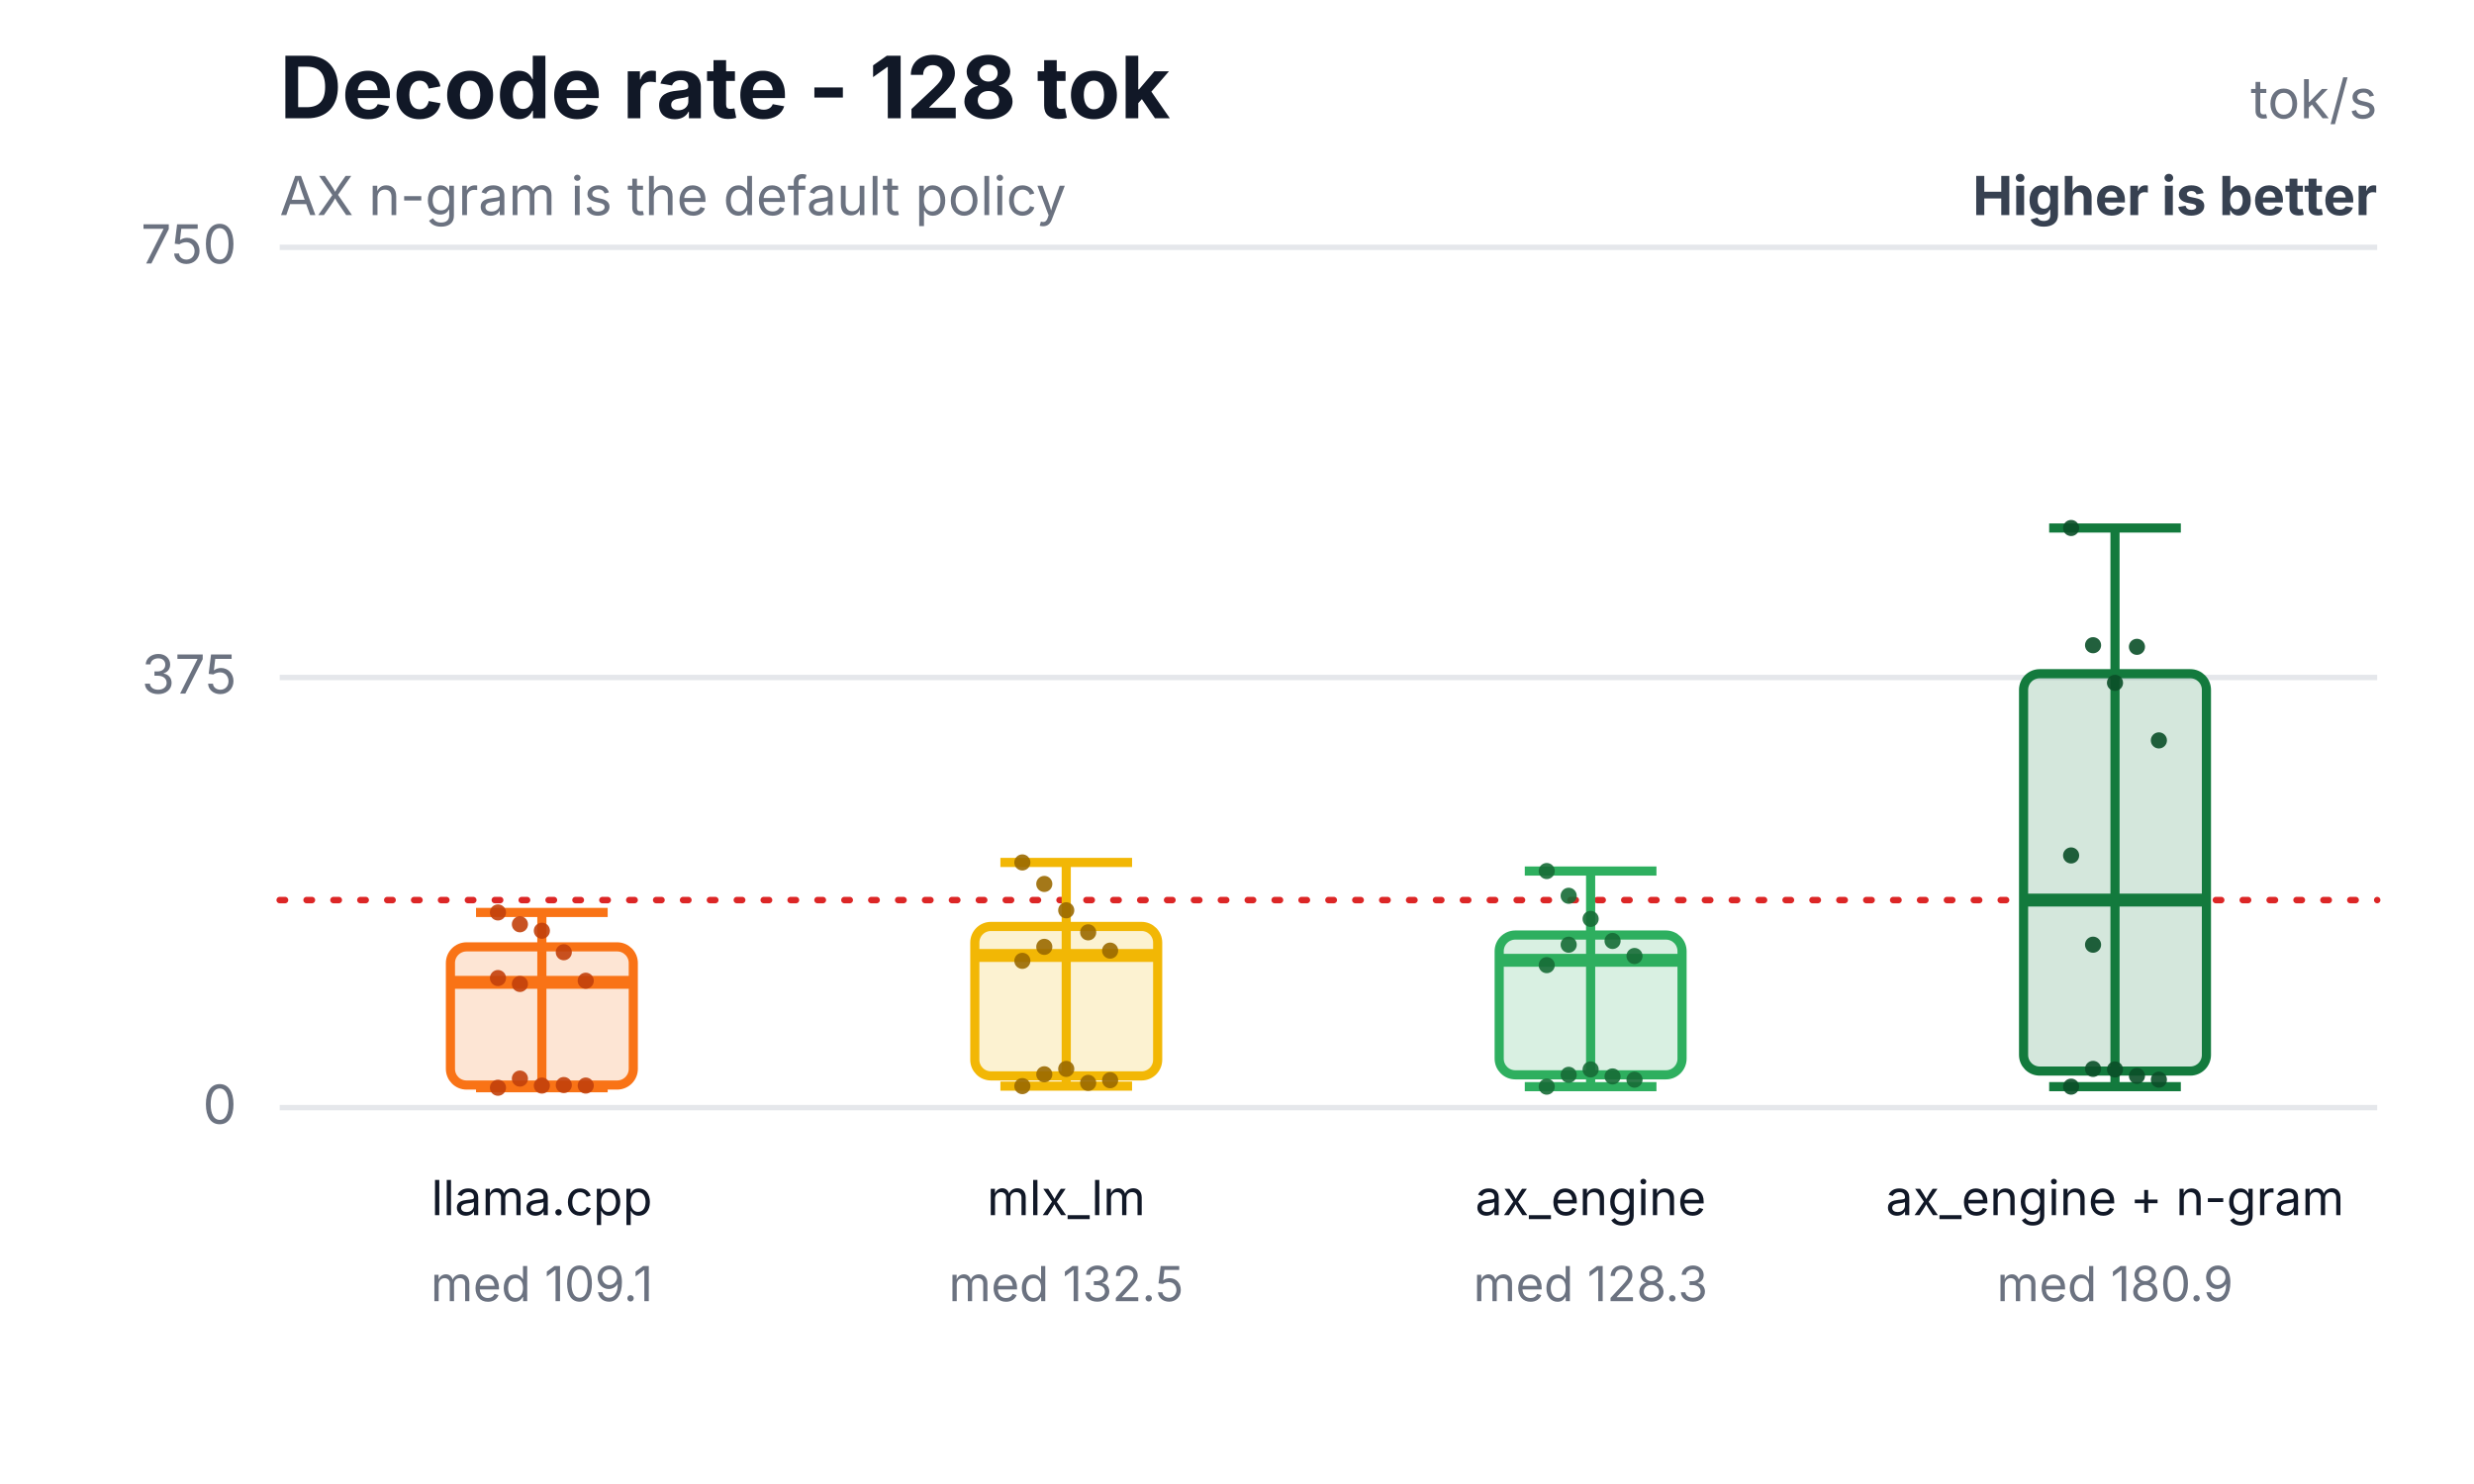
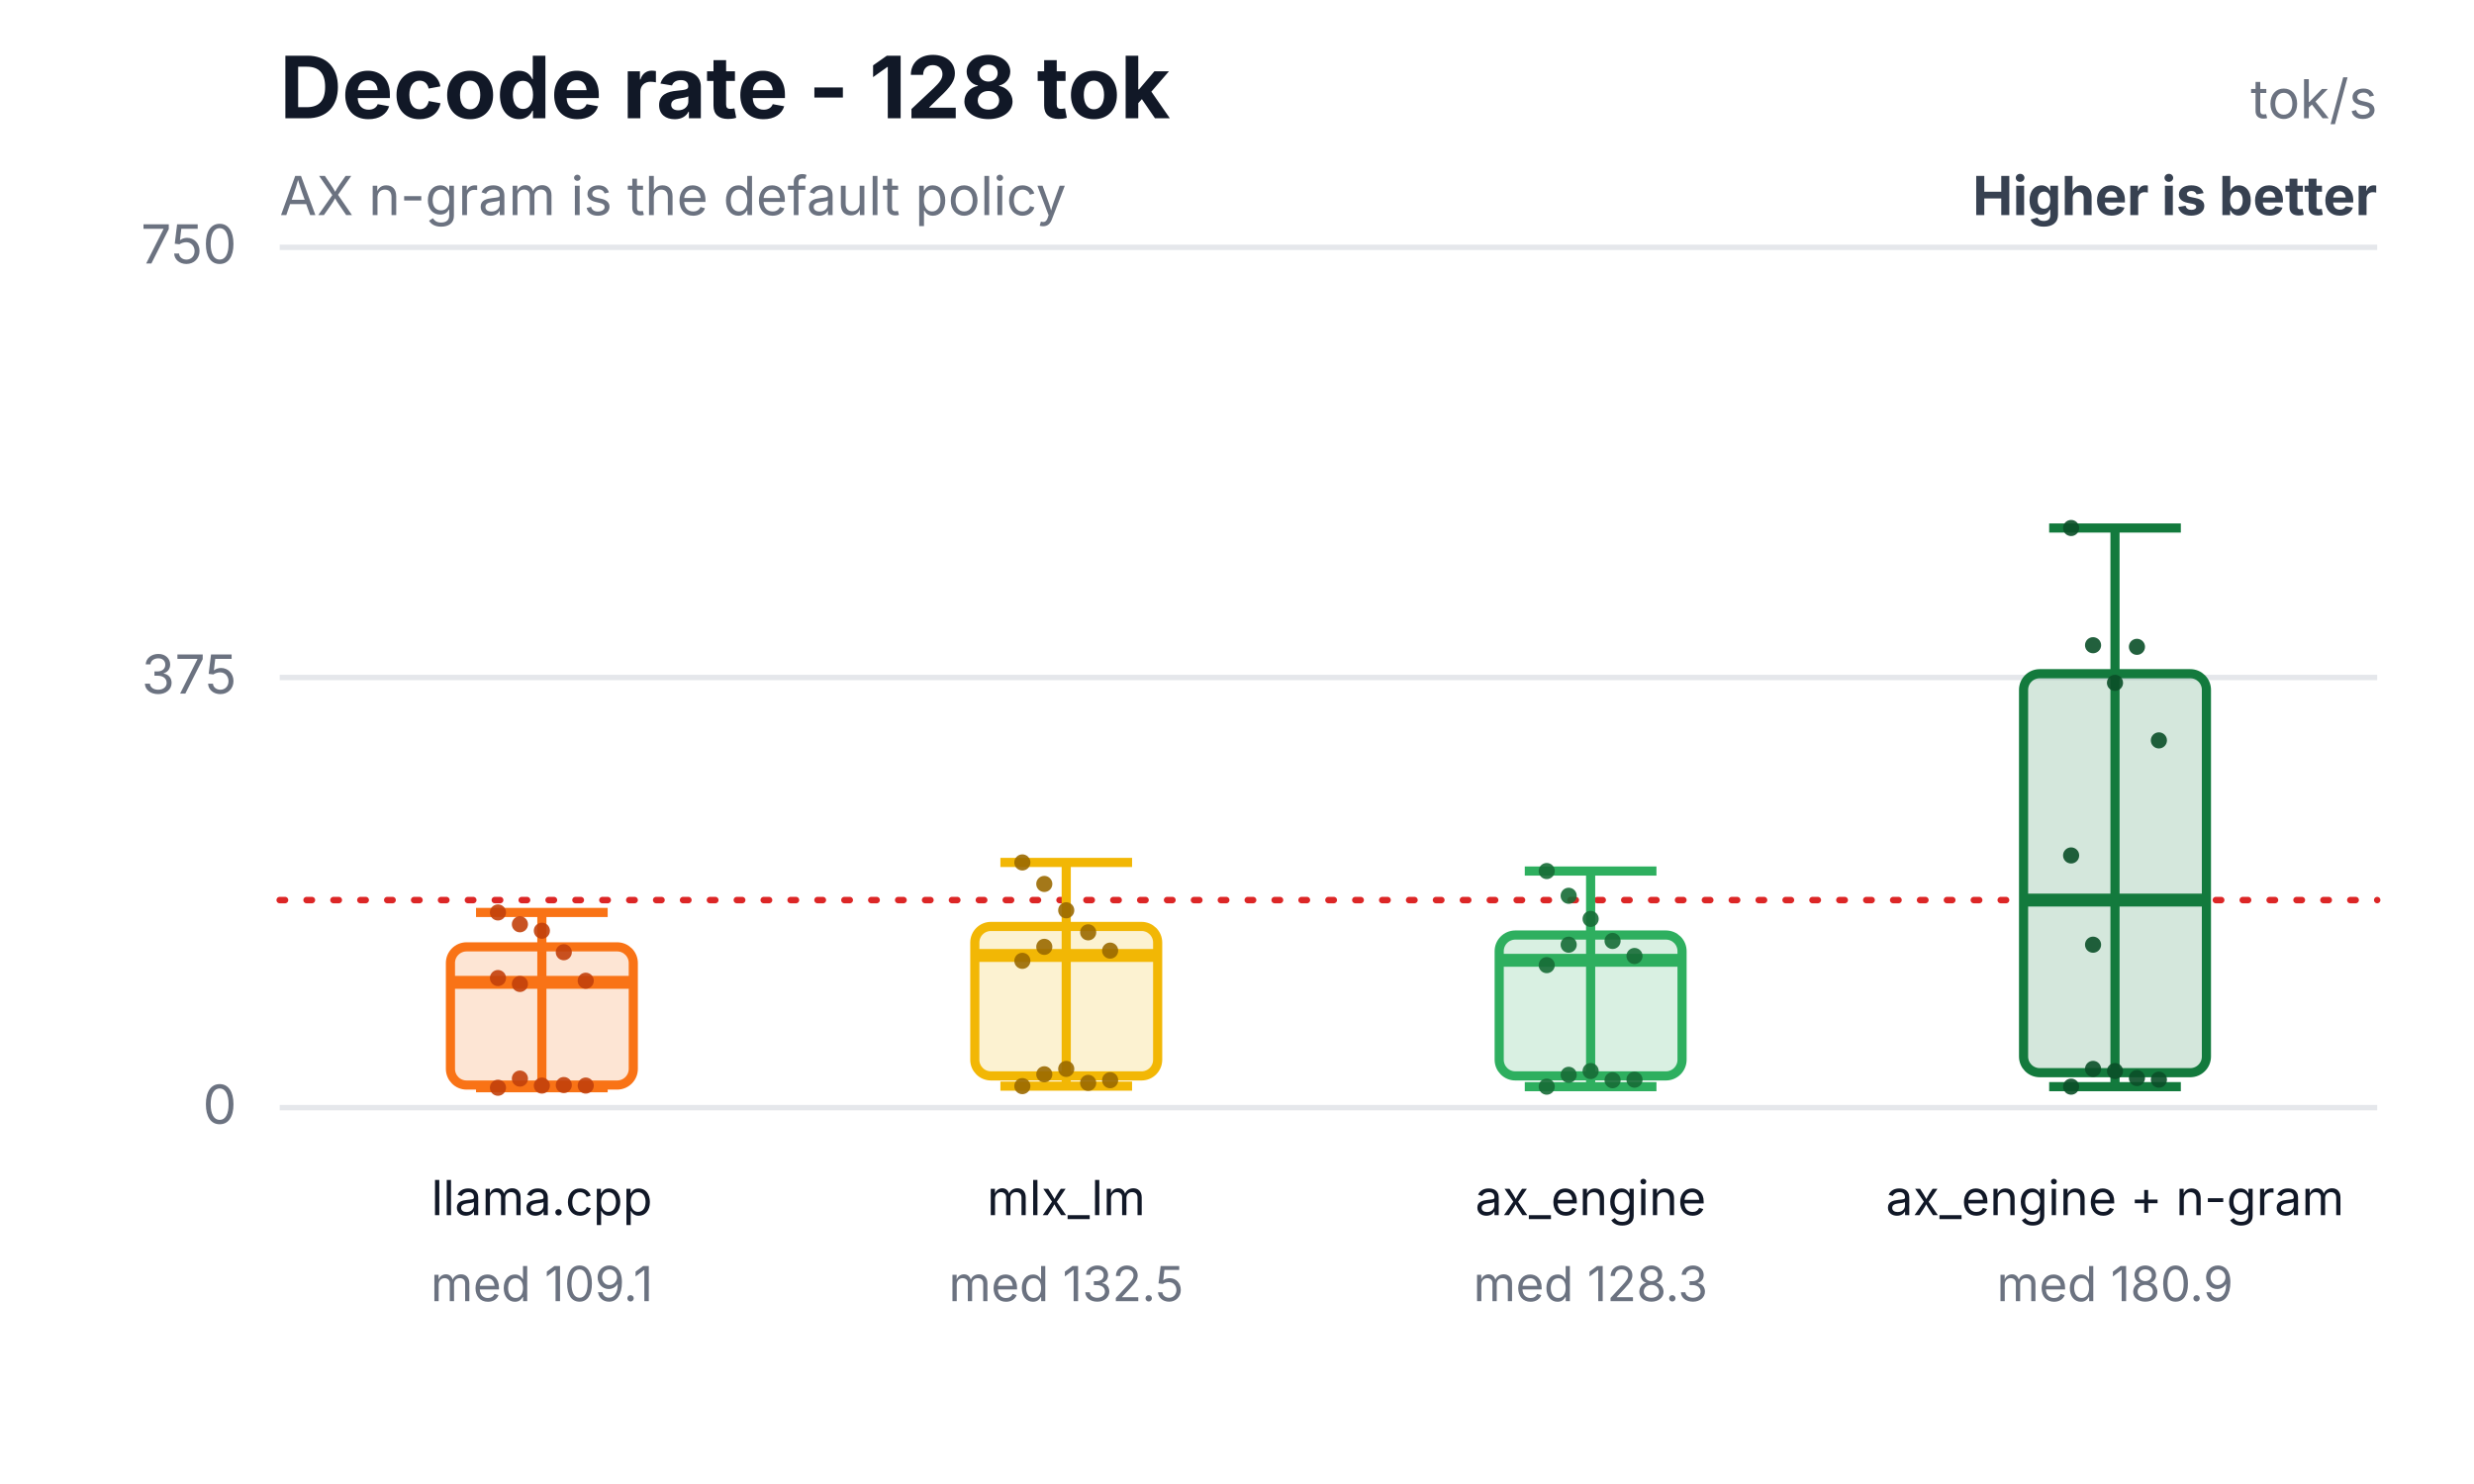
<svg xmlns="http://www.w3.org/2000/svg" width="460" height="276" viewBox="0 0 460 276" role="img" aria-labelledby="title desc">
  <rect width="460" height="276" fill="#ffffff" />
  <text x="52" y="22" font-family="Inter,Segoe UI,Arial,sans-serif" font-size="16" font-weight="700" fill="#111827">Decode rate - 128 tok</text>
  <text x="52" y="40" font-family="Inter,Segoe UI,Arial,sans-serif" font-size="10" fill="#6b7280">AX n-gram is the default policy</text>
  <text x="442" y="22" text-anchor="end" font-family="Inter,Segoe UI,Arial,sans-serif" font-size="10" fill="#6b7280">tok/s</text>
  <text x="442" y="40" text-anchor="end" font-family="Inter,Segoe UI,Arial,sans-serif" font-size="10" font-weight="700" fill="#374151">Higher is better</text>
  <line x1="52" y1="206.0" x2="442" y2="206.0" stroke="#e5e7eb" stroke-width="1" />
  <text x="44" y="209.0" text-anchor="end" font-family="Inter,Segoe UI,Arial,sans-serif" font-size="10" fill="#6b7280">0</text>
  <line x1="52" y1="126.0" x2="442" y2="126.0" stroke="#e5e7eb" stroke-width="1" />
  <text x="44" y="129.0" text-anchor="end" font-family="Inter,Segoe UI,Arial,sans-serif" font-size="10" fill="#6b7280">375</text>
  <line x1="52" y1="46.0" x2="442" y2="46.0" stroke="#e5e7eb" stroke-width="1" />
  <text x="44" y="49.0" text-anchor="end" font-family="Inter,Segoe UI,Arial,sans-serif" font-size="10" fill="#6b7280">750</text>
  <line x1="52" y1="167.4" x2="442" y2="167.4" stroke="#dc2626" stroke-width="1.2" stroke-dasharray="1 4" stroke-linecap="round" />
  <line x1="100.75" y1="169.7" x2="100.75" y2="202.3" stroke="#f97316" stroke-width="1.7" />
  <line x1="88.51" y1="169.7" x2="112.99" y2="169.7" stroke="#f97316" stroke-width="1.7" />
  <line x1="88.51" y1="202.3" x2="112.99" y2="202.3" stroke="#f97316" stroke-width="1.7" />
  <rect x="83.75" y="176.1" width="34" height="25.7" rx="3" fill="#f97316" fill-opacity="0.18" stroke="#f97316" stroke-width="1.7" />
  <line x1="83.75" y1="182.7" x2="117.75" y2="182.7" stroke="#f97316" stroke-width="2.4" />
  <text x="100.75" y="226" text-anchor="middle" font-family="Inter,Segoe UI,Arial,sans-serif" font-size="9" fill="#111827">llama.cpp</text>
  <text x="100.75" y="242" text-anchor="middle" font-family="Inter,Segoe UI,Arial,sans-serif" font-size="9" fill="#6b7280">med 109.1</text>
  <circle cx="92.59" cy="169.7" r="1.5" fill="#c2410c" fill-opacity="0.9" />
  <circle cx="96.67" cy="171.9" r="1.5" fill="#c2410c" fill-opacity="0.9" />
  <circle cx="100.75" cy="173.1" r="1.5" fill="#c2410c" fill-opacity="0.9" />
  <circle cx="104.83" cy="177.1" r="1.5" fill="#c2410c" fill-opacity="0.9" />
  <circle cx="108.91" cy="182.4" r="1.5" fill="#c2410c" fill-opacity="0.9" />
  <circle cx="92.59" cy="181.9" r="1.5" fill="#c2410c" fill-opacity="0.9" />
  <circle cx="96.67" cy="200.6" r="1.5" fill="#c2410c" fill-opacity="0.9" />
  <circle cx="100.75" cy="201.9" r="1.5" fill="#c2410c" fill-opacity="0.9" />
  <circle cx="104.83" cy="201.8" r="1.5" fill="#c2410c" fill-opacity="0.9" />
  <circle cx="108.91" cy="201.9" r="1.5" fill="#c2410c" fill-opacity="0.9" />
  <circle cx="92.59" cy="202.3" r="1.5" fill="#c2410c" fill-opacity="0.9" />
  <circle cx="96.67" cy="183.0" r="1.5" fill="#c2410c" fill-opacity="0.9" />
  <line x1="198.25" y1="160.4" x2="198.25" y2="202.0" stroke="#f2b705" stroke-width="1.7" />
  <line x1="186.01" y1="160.4" x2="210.49" y2="160.4" stroke="#f2b705" stroke-width="1.7" />
  <line x1="186.01" y1="202.0" x2="210.49" y2="202.0" stroke="#f2b705" stroke-width="1.7" />
  <rect x="181.25" y="172.3" width="34" height="27.8" rx="3" fill="#f2b705" fill-opacity="0.18" stroke="#f2b705" stroke-width="1.7" />
  <line x1="181.25" y1="177.7" x2="215.25" y2="177.7" stroke="#f2b705" stroke-width="2.4" />
  <text x="198.25" y="226" text-anchor="middle" font-family="Inter,Segoe UI,Arial,sans-serif" font-size="9" fill="#111827">mlx_lm</text>
  <text x="198.25" y="242" text-anchor="middle" font-family="Inter,Segoe UI,Arial,sans-serif" font-size="9" fill="#6b7280">med 132.5</text>
  <circle cx="190.09" cy="160.4" r="1.5" fill="#9a6a00" fill-opacity="0.9" />
  <circle cx="194.17" cy="164.4" r="1.5" fill="#9a6a00" fill-opacity="0.9" />
  <circle cx="198.25" cy="169.3" r="1.5" fill="#9a6a00" fill-opacity="0.9" />
  <circle cx="202.33" cy="173.4" r="1.5" fill="#9a6a00" fill-opacity="0.9" />
  <circle cx="206.41" cy="176.8" r="1.5" fill="#9a6a00" fill-opacity="0.9" />
  <circle cx="190.09" cy="178.7" r="1.5" fill="#9a6a00" fill-opacity="0.9" />
  <circle cx="194.17" cy="199.8" r="1.5" fill="#9a6a00" fill-opacity="0.9" />
  <circle cx="198.25" cy="198.8" r="1.5" fill="#9a6a00" fill-opacity="0.9" />
  <circle cx="202.33" cy="201.4" r="1.5" fill="#9a6a00" fill-opacity="0.9" />
  <circle cx="206.41" cy="200.9" r="1.5" fill="#9a6a00" fill-opacity="0.9" />
  <circle cx="190.09" cy="202.0" r="1.5" fill="#9a6a00" fill-opacity="0.9" />
  <circle cx="194.17" cy="176.1" r="1.5" fill="#9a6a00" fill-opacity="0.9" />
  <line x1="295.75" y1="162.0" x2="295.75" y2="202.1" stroke="#2eaf5f" stroke-width="1.7" />
  <line x1="283.51" y1="162.0" x2="307.99" y2="162.0" stroke="#2eaf5f" stroke-width="1.7" />
  <line x1="283.51" y1="202.1" x2="307.99" y2="202.1" stroke="#2eaf5f" stroke-width="1.7" />
-   <rect x="278.75" y="173.9" width="34" height="26.0" rx="3" fill="#2eaf5f" fill-opacity="0.18" stroke="#2eaf5f" stroke-width="1.7" />
+   <rect x="278.75" y="173.9" width="34" height="26.2" rx="3" fill="#2eaf5f" fill-opacity="0.18" stroke="#2eaf5f" stroke-width="1.7" />
  <line x1="278.75" y1="178.6" x2="312.75" y2="178.6" stroke="#2eaf5f" stroke-width="2.4" />
  <text x="295.75" y="226" text-anchor="middle" font-family="Inter,Segoe UI,Arial,sans-serif" font-size="9" fill="#111827">ax_engine</text>
  <text x="295.75" y="242" text-anchor="middle" font-family="Inter,Segoe UI,Arial,sans-serif" font-size="9" fill="#6b7280">med 128.3</text>
  <circle cx="287.59" cy="162.0" r="1.5" fill="#176c37" fill-opacity="0.9" />
  <circle cx="291.67" cy="166.6" r="1.5" fill="#176c37" fill-opacity="0.9" />
  <circle cx="295.75" cy="170.9" r="1.5" fill="#176c37" fill-opacity="0.9" />
  <circle cx="299.83" cy="175.0" r="1.5" fill="#176c37" fill-opacity="0.9" />
  <circle cx="303.91" cy="177.8" r="1.5" fill="#176c37" fill-opacity="0.9" />
  <circle cx="287.59" cy="179.5" r="1.5" fill="#176c37" fill-opacity="0.9" />
  <circle cx="291.67" cy="199.9" r="1.5" fill="#176c37" fill-opacity="0.9" />
-   <circle cx="295.75" cy="198.9" r="1.5" fill="#176c37" fill-opacity="0.9" />
-   <circle cx="299.83" cy="200.2" r="1.5" fill="#176c37" fill-opacity="0.9" />
+   <circle cx="295.75" cy="199.2" r="1.5" fill="#176c37" fill-opacity="0.9" />
+   <circle cx="299.83" cy="200.9" r="1.5" fill="#176c37" fill-opacity="0.9" />
  <circle cx="303.91" cy="200.8" r="1.5" fill="#176c37" fill-opacity="0.9" />
  <circle cx="287.59" cy="202.1" r="1.5" fill="#176c37" fill-opacity="0.9" />
  <circle cx="291.67" cy="175.7" r="1.5" fill="#176c37" fill-opacity="0.9" />
  <line x1="393.25" y1="98.2" x2="393.25" y2="202.1" stroke="#137a3d" stroke-width="1.7" />
  <line x1="381.01" y1="98.2" x2="405.49" y2="98.2" stroke="#137a3d" stroke-width="1.7" />
  <line x1="381.01" y1="202.1" x2="405.49" y2="202.1" stroke="#137a3d" stroke-width="1.7" />
-   <rect x="376.25" y="125.3" width="34" height="73.9" rx="3" fill="#137a3d" fill-opacity="0.18" stroke="#137a3d" stroke-width="1.7" />
+   <rect x="376.25" y="125.3" width="34" height="74.2" rx="3" fill="#137a3d" fill-opacity="0.18" stroke="#137a3d" stroke-width="1.7" />
  <line x1="376.25" y1="167.4" x2="410.25" y2="167.4" stroke="#137a3d" stroke-width="2.4" />
  <text x="393.25" y="226" text-anchor="middle" font-family="Inter,Segoe UI,Arial,sans-serif" font-size="9" fill="#111827">ax_engine + n-gram</text>
  <text x="393.25" y="242" text-anchor="middle" font-family="Inter,Segoe UI,Arial,sans-serif" font-size="9" fill="#6b7280">med 180.9</text>
  <circle cx="385.09" cy="98.2" r="1.5" fill="#0b4f28" fill-opacity="0.9" />
  <circle cx="389.17" cy="120.0" r="1.5" fill="#0b4f28" fill-opacity="0.9" />
  <circle cx="393.25" cy="127.0" r="1.5" fill="#0b4f28" fill-opacity="0.9" />
  <circle cx="397.33" cy="120.3" r="1.5" fill="#0b4f28" fill-opacity="0.9" />
  <circle cx="401.41" cy="137.7" r="1.5" fill="#0b4f28" fill-opacity="0.9" />
  <circle cx="385.09" cy="159.1" r="1.5" fill="#0b4f28" fill-opacity="0.9" />
  <circle cx="389.17" cy="198.8" r="1.5" fill="#0b4f28" fill-opacity="0.9" />
-   <circle cx="393.25" cy="198.9" r="1.5" fill="#0b4f28" fill-opacity="0.9" />
-   <circle cx="397.33" cy="200.1" r="1.5" fill="#0b4f28" fill-opacity="0.9" />
+   <circle cx="393.25" cy="199.2" r="1.5" fill="#0b4f28" fill-opacity="0.9" />
+   <circle cx="397.33" cy="200.5" r="1.5" fill="#0b4f28" fill-opacity="0.9" />
  <circle cx="401.41" cy="200.8" r="1.5" fill="#0b4f28" fill-opacity="0.9" />
  <circle cx="385.09" cy="202.1" r="1.5" fill="#0b4f28" fill-opacity="0.9" />
  <circle cx="389.17" cy="175.7" r="1.5" fill="#0b4f28" fill-opacity="0.9" />
</svg>
